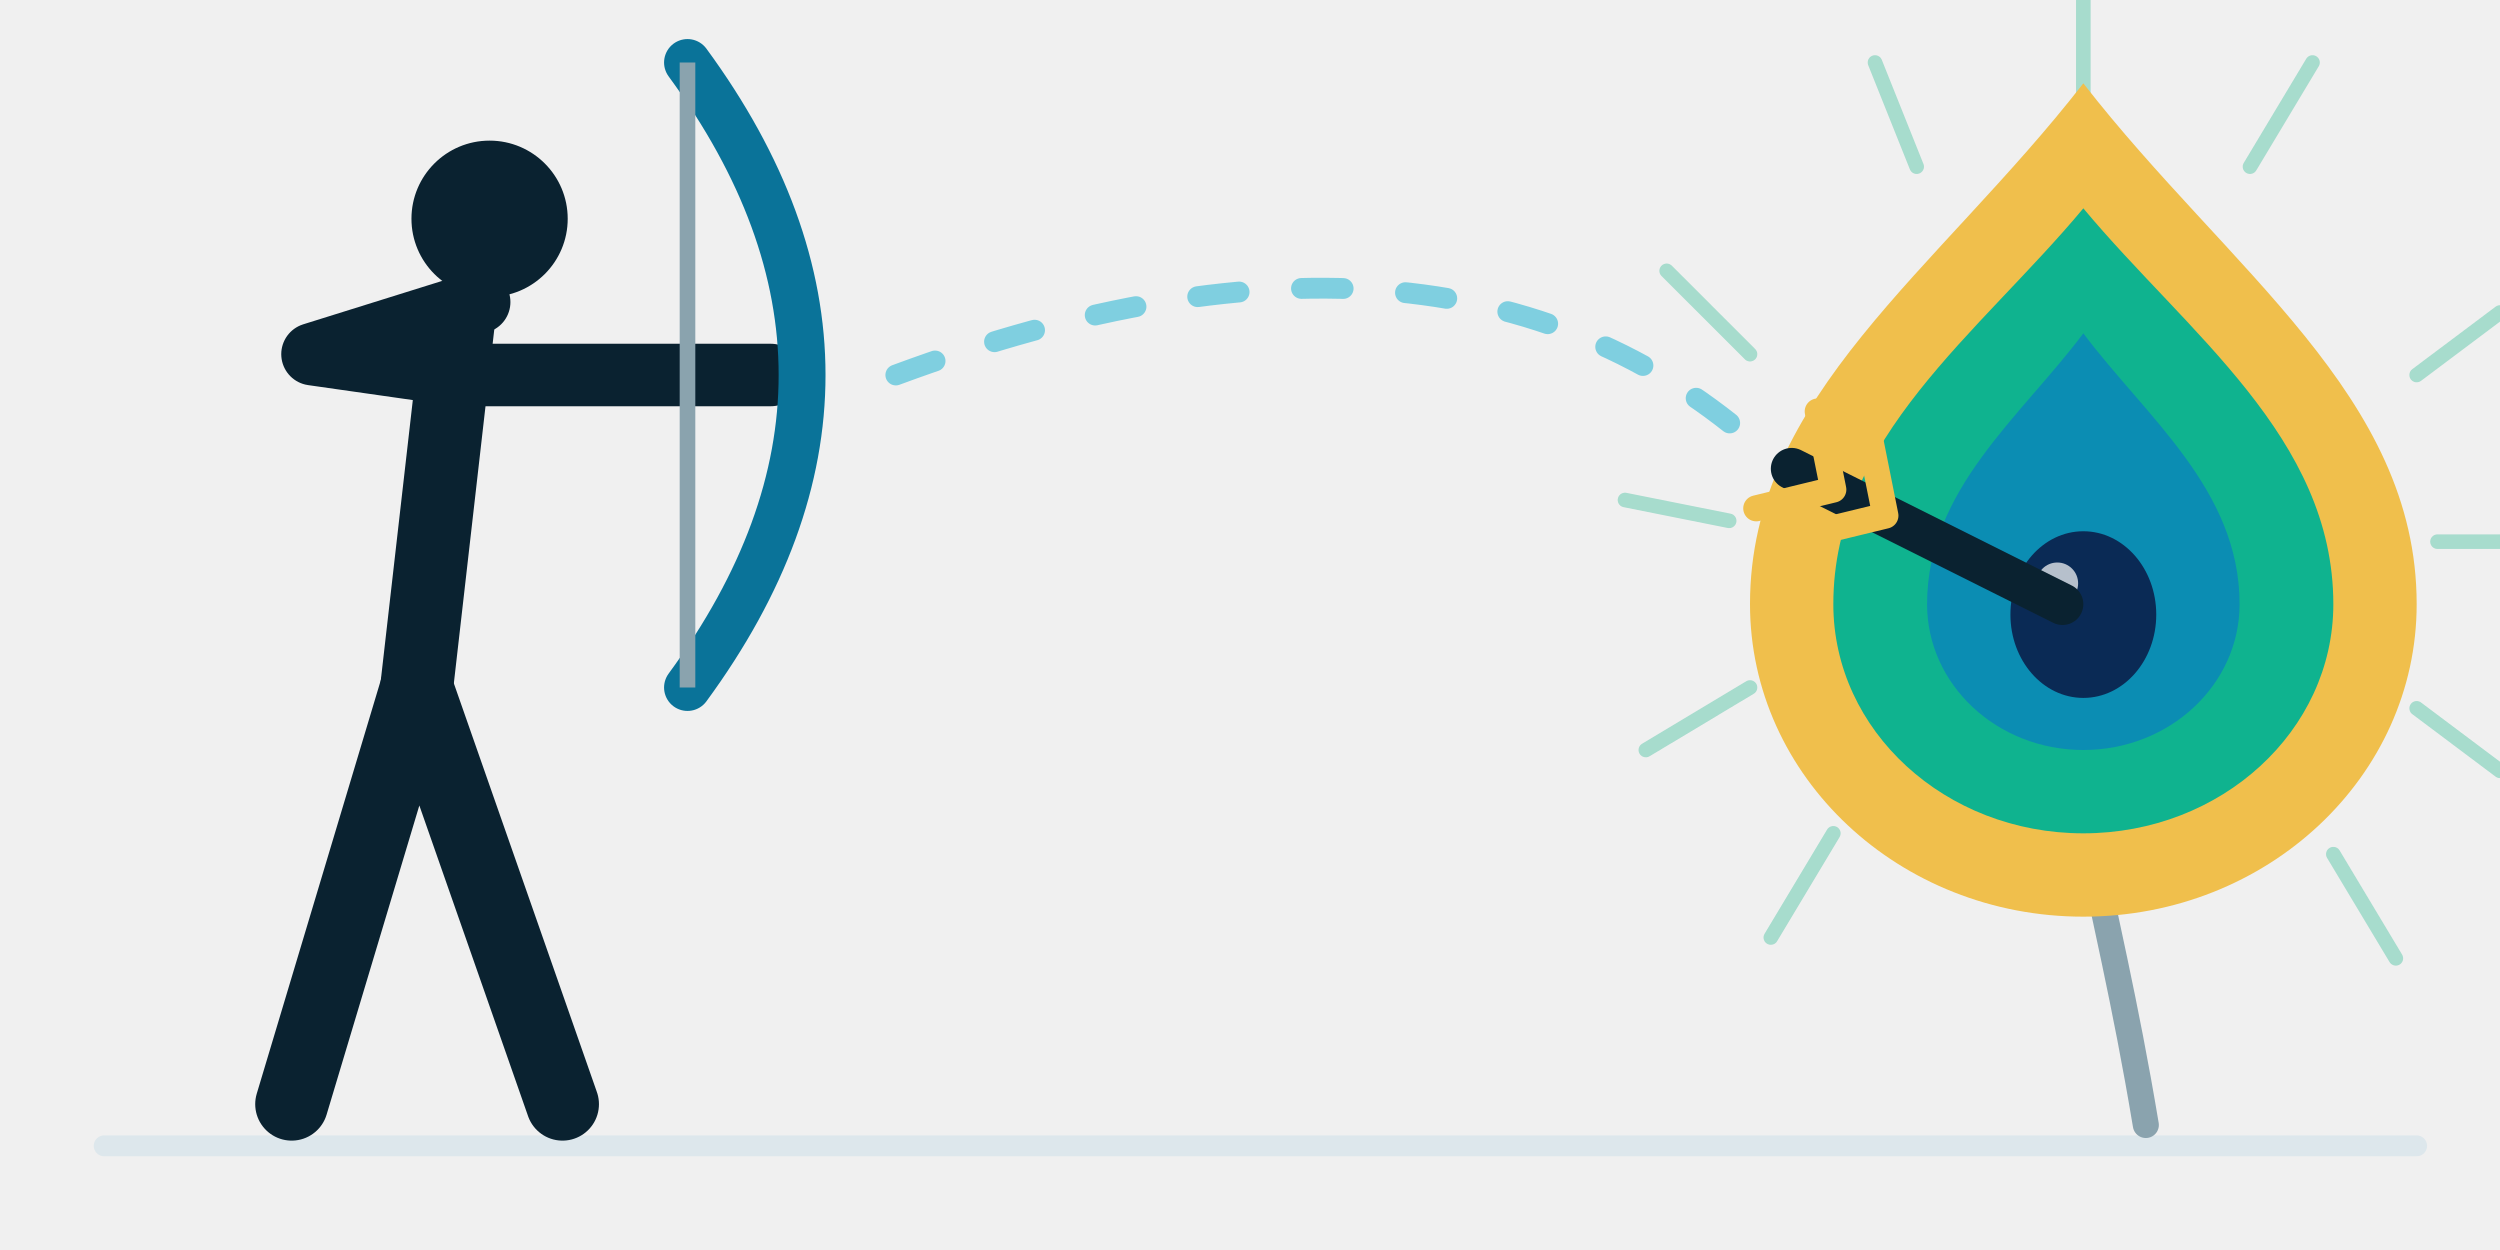
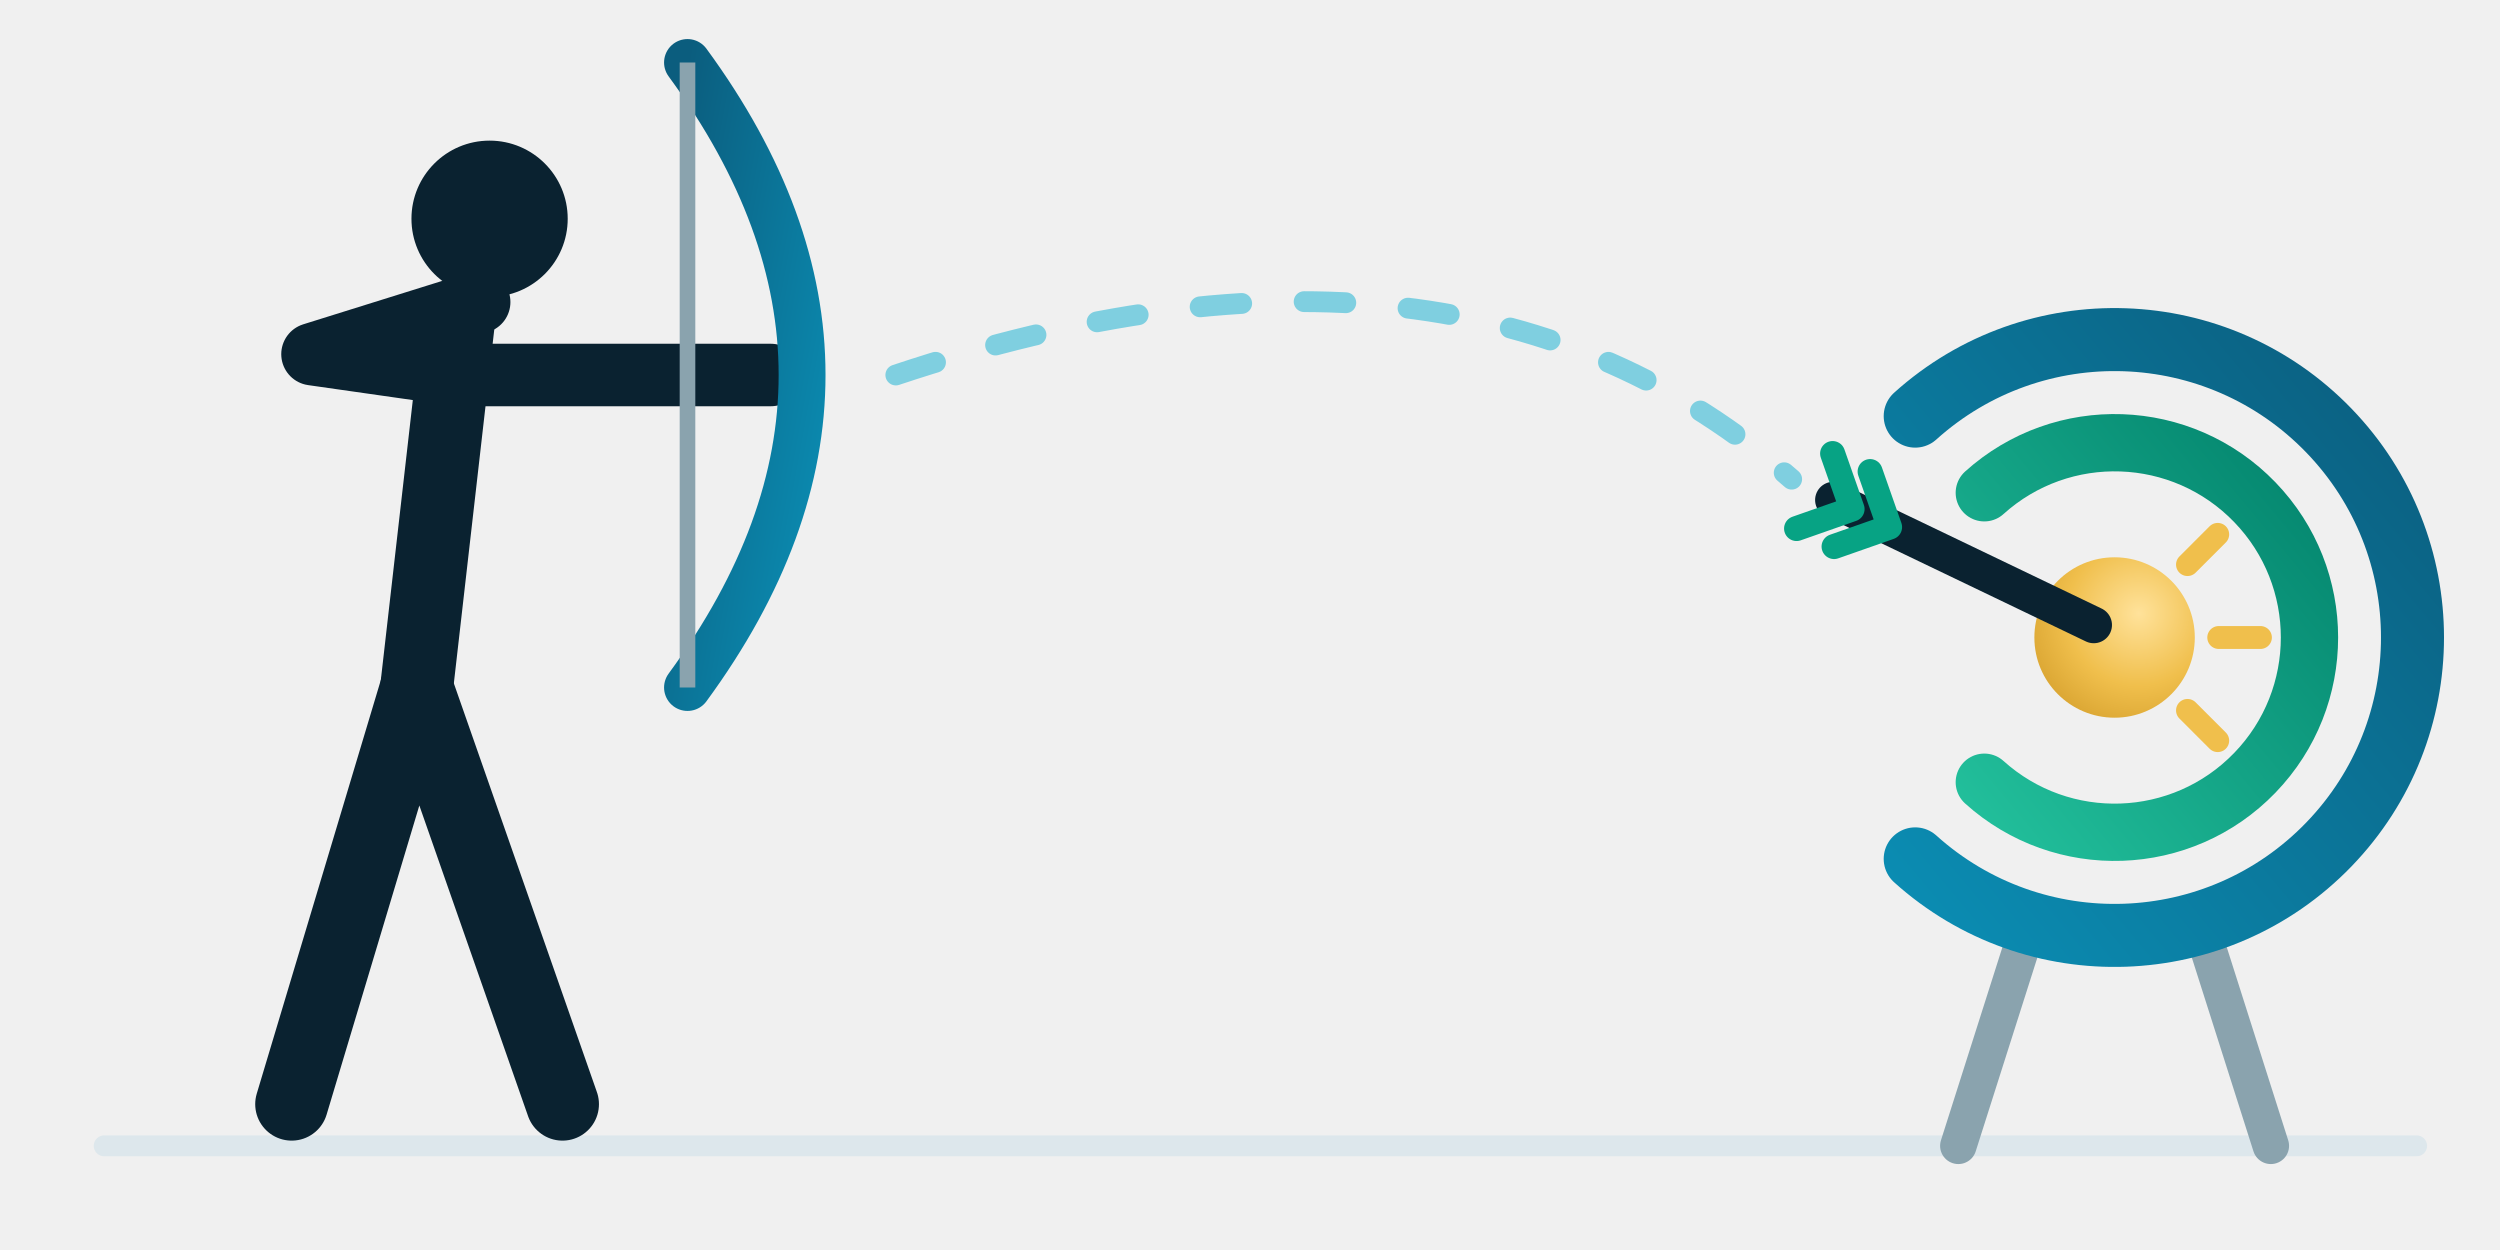
- <svg xmlns="http://www.w3.org/2000/svg" viewBox="0 0 240 120" role="img" aria-label="An archer hits the eye of a peacock feather">
+ <svg xmlns="http://www.w3.org/2000/svg" viewBox="0 0 240 120" role="img" aria-label="An archer's arrow lands in the gold centre of the MyCareer.AI target">
+   <defs>
+     <linearGradient id="arBlue" x1="0" y1="0" x2="1" y2="1">
+       <stop offset="0" stop-color="#0b5d7e" />
+       <stop offset="1" stop-color="#0b8db3" />
+     </linearGradient>
+     <linearGradient id="arGreen" x1="0" y1="0" x2="1" y2="1">
+       <stop offset="0" stop-color="#03846d" />
+       <stop offset="1" stop-color="#22bf9b" />
+     </linearGradient>
+     <radialGradient id="arGold" cx=".35" cy=".35" r=".75">
+       <stop offset="0" stop-color="#ffe29a" />
+       <stop offset=".6" stop-color="#f0bf4c" />
+       <stop offset="1" stop-color="#d9a431" />
+     </radialGradient>
+   </defs>
  <line x1="10" y1="110" x2="232" y2="110" stroke="#dde7ec" stroke-width="2" stroke-linecap="round" />
-   <path d="M206 108 C204 96 202 88 200 78" stroke="#8aa3ae" stroke-width="2.5" stroke-linecap="round" fill="none" />
-   <g stroke="#9ed9c9" stroke-width="1.4" stroke-linecap="round" opacity=".9">
-     <path d="M168 34 L160 26 M166 50 L156 48 M168 66 L158 72 M176 80 L170 90 M232 36 L240 30 M234 52 L242 52 M232 68 L240 74 M224 82 L230 92 M184 16 L180 6 M200 10 L200 0 M216 16 L222 6" />
+   <path d="M195 88 L188 110 M211 88 L218 110" stroke="#8aa3ae" stroke-width="3.5" stroke-linecap="round" />
+   <g transform="translate(236 26) scale(-1.1 1.1)">
+     <path d="M47.4 51.32 A26 26 0 1 1 47.4 12.68" fill="none" stroke="url(#arBlue)" stroke-width="5.5" stroke-linecap="round" />
+     <path d="M41.37 44.63 A17 17 0 1 1 41.37 19.37" fill="none" stroke="url(#arGreen)" stroke-width="5" stroke-linecap="round" />
+     <circle cx="30" cy="32" r="7" fill="url(#arGold)" />
  </g>
-   <g transform="translate(200 50)">
-     <path d="M0 -42 C14 -24 32 -12 32 8 A32 30 0 1 1 -32 8 C-32 -12 -14 -24 0 -42 Z" fill="#f0bf4c" />
-     <path d="M0 -30 C10 -18 24 -8 24 8 A24 22 0 1 1 -24 8 C-24 -8 -10 -18 0 -30 Z" fill="#0fb38f" />
-     <path d="M0 -18 C6 -10 15 -3 15 8 A15 14 0 1 1 -15 8 C-15 -3 -6 -10 0 -18 Z" fill="#0b8db3" />
-     <ellipse cx="0" cy="9" rx="7" ry="8" fill="#0a2a55" />
-     <circle cx="-2.5" cy="6" r="2" fill="#fff" opacity=".7" />
-   </g>
-   <path d="M86 36 Q140 16 170 44" fill="none" stroke="#7fcfe0" stroke-width="2" stroke-dasharray="4 6" stroke-linecap="round" />
-   <path d="M172 45 L198 58" stroke="#0a2230" stroke-width="4" stroke-linecap="round" />
-   <path d="M176 47 L174.5 39.5 M176 47 L168.6 48.8 M181 49.5 L179.5 42 M181 49.5 L173.6 51.3" stroke="#f0bf4c" stroke-width="2.5" stroke-linecap="round" />
+   <path d="M86 36 Q140 18 172 46" fill="none" stroke="#7fcfe0" stroke-width="2" stroke-dasharray="4 6" stroke-linecap="round" />
+   <path d="M176 48 L201 60" stroke="#0a2230" stroke-width="3.5" stroke-linecap="round" />
+   <path d="M177.8 48.87 L175.93 43.54 M177.8 48.87 L172.47 50.74 M181.4 50.6 L179.53 45.27 M181.4 50.6 L176.07 52.47" stroke="#07a384" stroke-width="2.4" stroke-linecap="round" />
+   <path d="M210 54.2 L212.9 51.3 M213 61.2 L217 61.2 M210 68.2 L212.9 71.1" stroke="#f0bf4c" stroke-width="2.2" stroke-linecap="round" />
  <g stroke="#0a2230" stroke-linecap="round" stroke-linejoin="round" fill="none">
    <path d="M44 31 L40 66" stroke-width="7" />
    <path d="M40 66 L28 106 M40 66 L54 106" stroke-width="7" />
    <path d="M44 36 L74 36" stroke-width="6" />
    <path d="M44 36 L30 34 L46 29" stroke-width="6" />
  </g>
  <circle cx="47" cy="21" r="7.5" fill="#0a2230" />
-   <path d="M66 6 Q88 36 66 66" fill="none" stroke="#0a7399" stroke-width="4.5" stroke-linecap="round" />
+   <path d="M66 6 Q88 36 66 66" fill="none" stroke="url(#arBlue)" stroke-width="4.5" stroke-linecap="round" />
  <path d="M66 6 L66 66" stroke="#8aa3ae" stroke-width="1.5" />
</svg>
